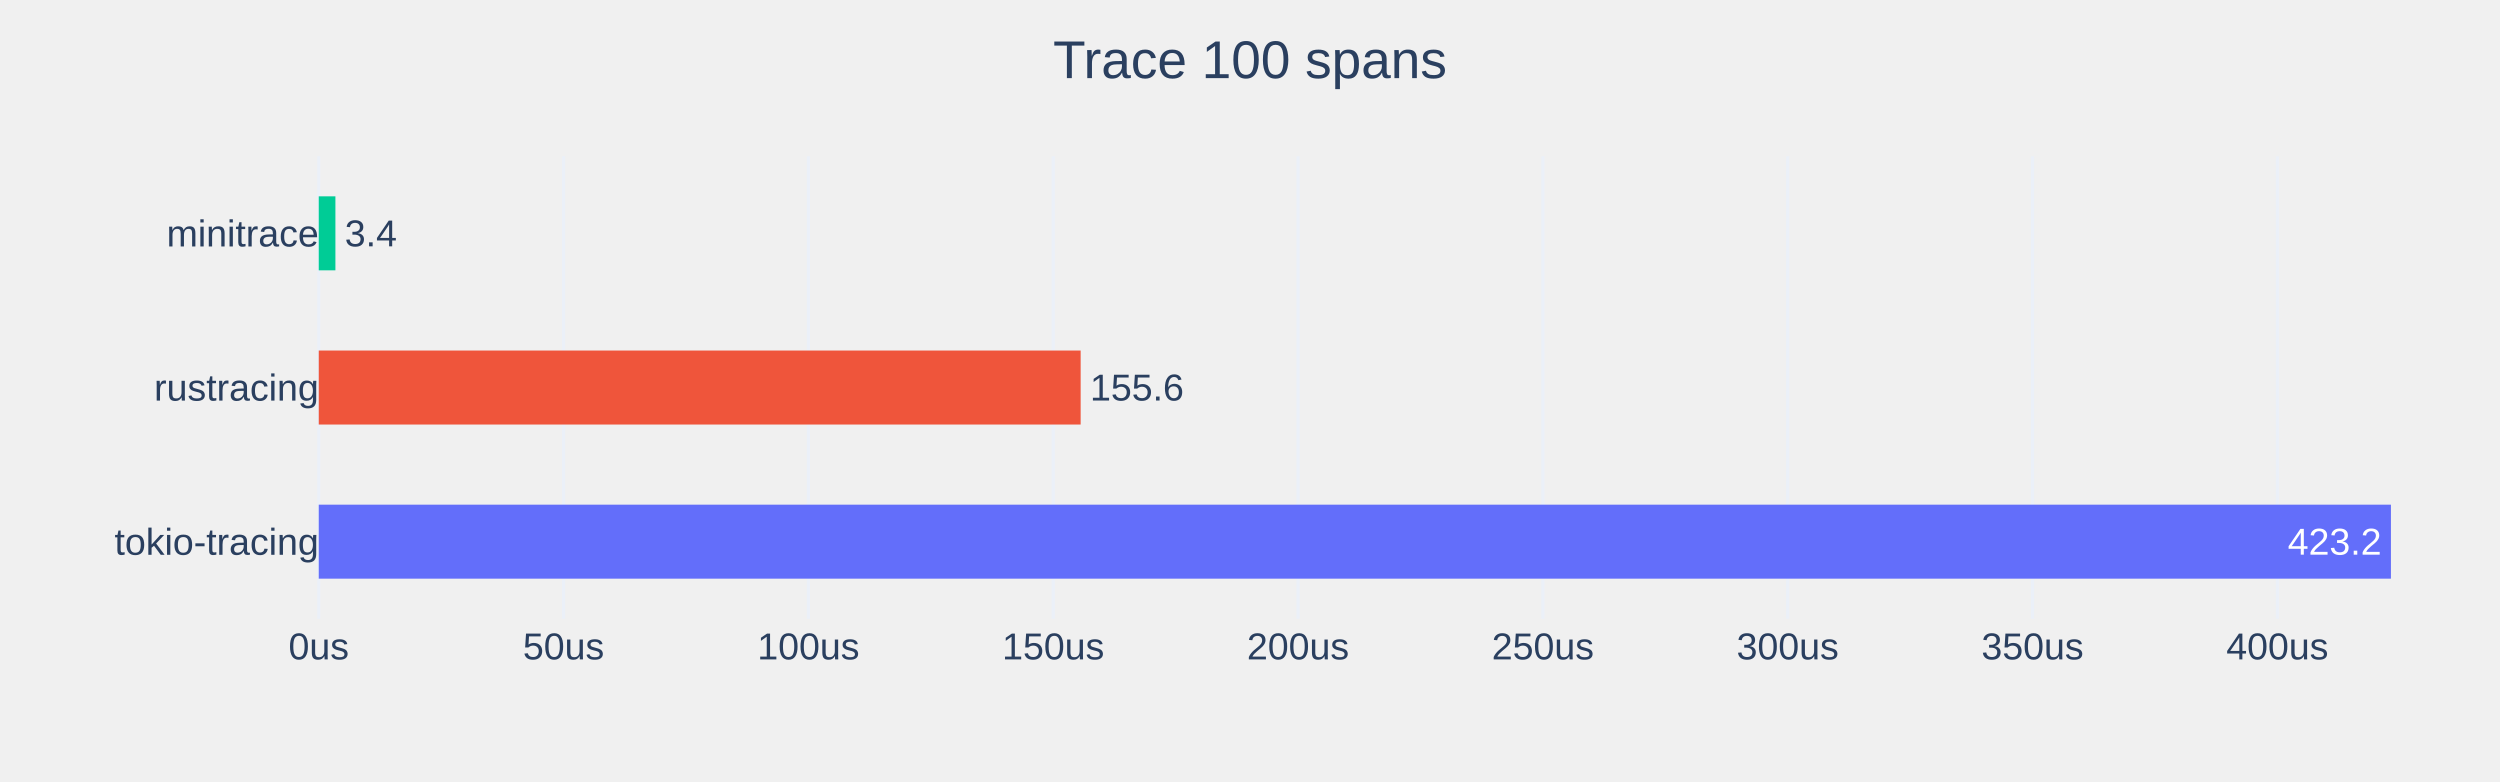
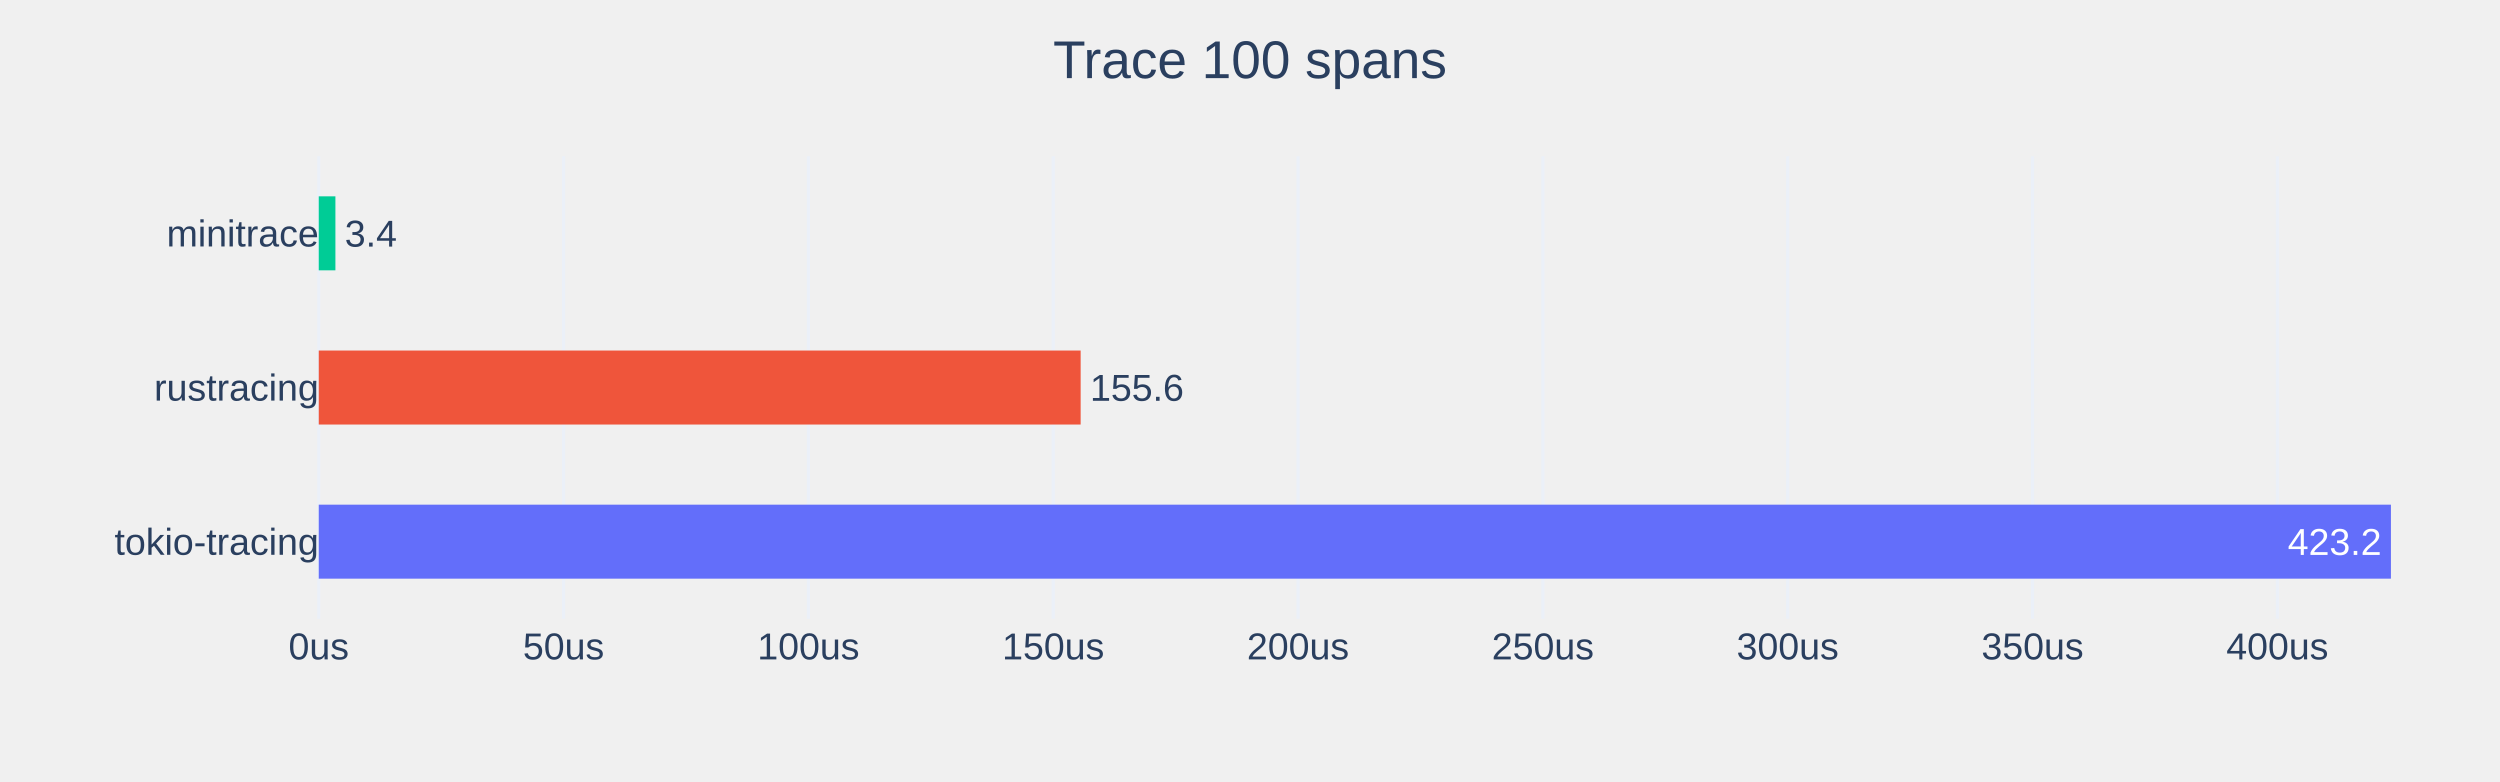
- <svg xmlns="http://www.w3.org/2000/svg" class="main-svg" width="800" height="250" style="background-color:rgba(255,255,255,.01)">
+ <svg xmlns="http://www.w3.org/2000/svg" class="main-svg" width="800" height="250" style="background:rgba(255,255,255,.01)">
  <defs>
    <clipPath id="a" class="plotclip">
      <path d="M0 0h698v148H0z" />
    </clipPath>
  </defs>
-   <g class="infolayer">
-     <g class="g-gtitle">
-       <text class="gtitle" style="font-family:Arial;font-size:17px;fill:#2a3f5f;opacity:1;font-weight:400;white-space:pre" x="400" y="25" text-anchor="middle" dy="0em" data-unformatted="Trace 100 spans" data-math="N">Trace 100 spans</text>
-     </g>
-     <g class="g-xtitle">
-       <text class="xtitle" style="font-family:Arial;font-size:14px;fill:#2a3f5f;opacity:1;font-weight:400;white-space:pre" x="451" y="250" text-anchor="middle" data-unformatted="&lt;br&gt;" data-math="N" />
-     </g>
-     <g class="g-ytitle">
-       <text class="ytitle" transform="rotate(-90 94 94)" style="font-family:Arial;font-size:14px;fill:#2a3f5f;opacity:1;font-weight:400;white-space:pre" x="64" y="124" text-anchor="middle" data-unformatted="&lt;br&gt;" data-math="N" />
-     </g>
-   </g>
  <g class="bglayer">
    <path class="bg" style="fill:#fff;fill-opacity:.01;stroke-width:0" d="M102 50h698v148H102z" />
  </g>
  <g class="draglayer cursor-crosshair">
    <g class="xy">
-       <path class="nsewdrag drag" style="fill:transparent;stroke-width:0;pointer-events:all" data-subplot="xy" d="M102 50h698v148H102z" />
-       <path class="nwdrag drag cursor-nw-resize" style="fill:transparent;stroke-width:0;pointer-events:all" data-subplot="xy" d="M82 30h20v20H82z" />
-       <path class="nedrag drag cursor-ne-resize" style="fill:transparent;stroke-width:0;pointer-events:all" data-subplot="xy" d="M800 30h20v20h-20z" />
-       <path class="swdrag drag cursor-sw-resize" style="fill:transparent;stroke-width:0;pointer-events:all" data-subplot="xy" d="M82 198h20v20H82z" />
-       <path class="sedrag drag cursor-se-resize" style="fill:transparent;stroke-width:0;pointer-events:all" data-subplot="xy" d="M800 198h20v20h-20z" />
-       <path class="ewdrag drag cursor-ew-resize" style="fill:transparent;stroke-width:0;pointer-events:all" data-subplot="xy" d="M171.8 198.5h558.4v20H171.8z" />
-       <path class="wdrag drag cursor-w-resize" style="fill:transparent;stroke-width:0;pointer-events:all" data-subplot="xy" d="M102 198.5h69.8v20H102z" />
-       <path class="edrag drag cursor-e-resize" style="fill:transparent;stroke-width:0;pointer-events:all" data-subplot="xy" d="M730.2 198.5H800v20h-69.8z" />
-       <path class="nsdrag drag cursor-ns-resize" style="fill:transparent;stroke-width:0;pointer-events:all" data-subplot="xy" d="M82.5 64.8h20v118.4h-20z" />
-       <path class="sdrag drag cursor-s-resize" style="fill:transparent;stroke-width:0;pointer-events:all" data-subplot="xy" d="M82.5 183.2h20V198h-20z" />
-       <path class="ndrag drag cursor-n-resize" style="fill:transparent;stroke-width:0;pointer-events:all" data-subplot="xy" d="M82.5 50h20v14.8h-20z" />
+       <path class="nsewdrag drag" data-subplot="xy" style="fill:transparent;stroke-width:0;pointer-events:all" d="M102 50h698v148H102z" />
+       <path class="nwdrag drag cursor-nw-resize" data-subplot="xy" style="fill:transparent;stroke-width:0;pointer-events:all" d="M82 30h20v20H82z" />
+       <path class="nedrag drag cursor-ne-resize" data-subplot="xy" style="fill:transparent;stroke-width:0;pointer-events:all" d="M800 30h20v20h-20z" />
+       <path class="swdrag drag cursor-sw-resize" data-subplot="xy" style="fill:transparent;stroke-width:0;pointer-events:all" d="M82 198h20v20H82z" />
+       <path class="sedrag drag cursor-se-resize" data-subplot="xy" style="fill:transparent;stroke-width:0;pointer-events:all" d="M800 198h20v20h-20z" />
+       <path class="ewdrag drag cursor-ew-resize" data-subplot="xy" style="fill:transparent;stroke-width:0;pointer-events:all" d="M171.8 198.5h558.4v20H171.8z" />
+       <path class="wdrag drag cursor-w-resize" data-subplot="xy" style="fill:transparent;stroke-width:0;pointer-events:all" d="M102 198.5h69.8v20H102z" />
+       <path class="edrag drag cursor-e-resize" data-subplot="xy" style="fill:transparent;stroke-width:0;pointer-events:all" d="M730.2 198.5H800v20h-69.8z" />
+       <path class="nsdrag drag cursor-ns-resize" data-subplot="xy" style="fill:transparent;stroke-width:0;pointer-events:all" d="M82.5 64.8h20v118.4h-20z" />
+       <path class="sdrag drag cursor-s-resize" data-subplot="xy" style="fill:transparent;stroke-width:0;pointer-events:all" d="M82.5 183.2h20V198h-20z" />
+       <path class="ndrag drag cursor-n-resize" data-subplot="xy" style="fill:transparent;stroke-width:0;pointer-events:all" d="M82.5 50h20v14.8h-20z" />
    </g>
  </g>
  <g class="cartesianlayer">
    <g class="subplot xy">
      <g class="gridlayer">
        <g class="x">
          <path class="xgrid crisp" transform="translate(180.34)" d="M0 50v148" style="stroke:#ebf0f8;stroke-opacity:1;stroke-width:1px" />
          <path class="xgrid crisp" transform="translate(258.69)" d="M0 50v148" style="stroke:#ebf0f8;stroke-opacity:1;stroke-width:1px" />
          <path class="xgrid crisp" transform="translate(337.03)" d="M0 50v148" style="stroke:#ebf0f8;stroke-opacity:1;stroke-width:1px" />
          <path class="xgrid crisp" transform="translate(415.37)" d="M0 50v148" style="stroke:#ebf0f8;stroke-opacity:1;stroke-width:1px" />
          <path class="xgrid crisp" transform="translate(493.72)" d="M0 50v148" style="stroke:#ebf0f8;stroke-opacity:1;stroke-width:1px" />
          <path class="xgrid crisp" transform="translate(572.06)" d="M0 50v148" style="stroke:#ebf0f8;stroke-opacity:1;stroke-width:1px" />
          <path class="xgrid crisp" transform="translate(650.41)" d="M0 50v148" style="stroke:#ebf0f8;stroke-opacity:1;stroke-width:1px" />
          <path class="xgrid crisp" transform="translate(728.75)" d="M0 50v148" style="stroke:#ebf0f8;stroke-opacity:1;stroke-width:1px" />
        </g>
      </g>
      <g class="zerolinelayer">
        <path class="xzl zl crisp" transform="translate(102)" d="M0 50v148" style="stroke:#ebf0f8;stroke-opacity:1;stroke-width:1px" />
      </g>
      <g class="plot" transform="translate(102 50)" clip-path="url('#a')">
        <g class="barlayer mlayer">
          <g class="trace bars" style="opacity:1">
            <g class="points">
              <g class="point">
-                 <path style="vector-effect:non-scaling-stroke;opacity:1;stroke-width:0;fill:#636efa;fill-opacity:1" d="M0 135.17v-23.68h663.1v23.68Z" />
-                 <text class="bartext bartext-inside" text-anchor="middle" data-notex="1" style="font-family:Arial;font-size:12px;fill:#fff;fill-opacity:1;white-space:pre" data-unformatted="423.2" data-math="N" transform="translate(645.084 127.494)">
-     423.2
- </text>
+                 <path d="M0 135.17v-23.68h663.1v23.68Z" style="vector-effect:non-scaling-stroke;opacity:1;stroke-width:0;fill:#636efa;fill-opacity:1" />
+                 <text class="bartext bartext-inside" text-anchor="middle" data-notex="1" data-unformatted="423.2" data-math="N" style="font-family:Arial;font-size:12px;fill:#fff;fill-opacity:1;white-space:pre" transform="translate(645.084 127.58)">423.2</text>
              </g>
            </g>
          </g>
          <g class="trace bars" style="opacity:1">
            <g class="points">
              <g class="point">
-                 <path style="vector-effect:non-scaling-stroke;opacity:1;stroke-width:0;fill:#ef553b;fill-opacity:1" d="M0 85.84V62.16h243.81v23.68Z" />
-                 <text class="bartext bartext-outside" text-anchor="middle" data-notex="1" style="font-family:Arial;font-size:12px;fill:#2a3f5f;fill-opacity:1;white-space:pre" data-unformatted="155.6" data-math="N" transform="translate(261.826 78.164)">
-     155.6
- </text>
+                 <path d="M0 85.84V62.16h243.81v23.68Z" style="vector-effect:non-scaling-stroke;opacity:1;stroke-width:0;fill:#ef553b;fill-opacity:1" />
+                 <text class="bartext bartext-outside" text-anchor="middle" data-notex="1" data-unformatted="155.6" data-math="N" style="font-family:Arial;font-size:12px;fill:#2a3f5f;fill-opacity:1;white-space:pre" transform="translate(261.826 78.25)">155.6</text>
              </g>
            </g>
          </g>
          <g class="trace bars" style="opacity:1">
            <g class="points">
              <g class="point">
-                 <path style="vector-effect:non-scaling-stroke;opacity:1;stroke-width:0;fill:#00cc96;fill-opacity:1" d="M0 36.51V12.83h5.33v23.68Z" />
-                 <text class="bartext bartext-outside" text-anchor="middle" data-notex="1" style="font-family:Arial;font-size:12px;fill:#2a3f5f;fill-opacity:1;white-space:pre" data-unformatted="3.4" data-math="N" transform="translate(16.674 28.834)">
-     3.4
- </text>
+                 <path d="M0 36.51V12.83h5.33v23.68Z" style="vector-effect:non-scaling-stroke;opacity:1;stroke-width:0;fill:#00cc96;fill-opacity:1" />
+                 <text class="bartext bartext-outside" text-anchor="middle" data-notex="1" data-unformatted="3.4" data-math="N" style="font-family:Arial;font-size:12px;fill:#2a3f5f;fill-opacity:1;white-space:pre" transform="translate(16.674 28.92)">3.4</text>
              </g>
            </g>
          </g>
        </g>
      </g>
      <g class="xaxislayer-above">
-         <text text-anchor="middle" y="211" style="font-family:Arial;font-size:12px;fill:#2a3f5f;fill-opacity:1;white-space:pre" data-unformatted="0us" data-math="N" transform="translate(102)" class="xtick">
-     0us
- </text>
-         <text text-anchor="middle" y="211" style="font-family:Arial;font-size:12px;fill:#2a3f5f;fill-opacity:1;white-space:pre" data-unformatted="50us" data-math="N" transform="translate(180.34)" class="xtick">
-     50us
- </text>
-         <text text-anchor="middle" y="211" style="font-family:Arial;font-size:12px;fill:#2a3f5f;fill-opacity:1;white-space:pre" data-unformatted="100us" data-math="N" transform="translate(258.69)" class="xtick">
-     100us
- </text>
-         <text text-anchor="middle" y="211" style="font-family:Arial;font-size:12px;fill:#2a3f5f;fill-opacity:1;white-space:pre" data-unformatted="150us" data-math="N" transform="translate(337.03)" class="xtick">
-     150us
- </text>
-         <text text-anchor="middle" y="211" style="font-family:Arial;font-size:12px;fill:#2a3f5f;fill-opacity:1;white-space:pre" data-unformatted="200us" data-math="N" transform="translate(415.37)" class="xtick">
-     200us
- </text>
-         <text text-anchor="middle" y="211" style="font-family:Arial;font-size:12px;fill:#2a3f5f;fill-opacity:1;white-space:pre" data-unformatted="250us" data-math="N" transform="translate(493.72)" class="xtick">
-     250us
- </text>
-         <text text-anchor="middle" y="211" style="font-family:Arial;font-size:12px;fill:#2a3f5f;fill-opacity:1;white-space:pre" data-unformatted="300us" data-math="N" transform="translate(572.06)" class="xtick">
-     300us
- </text>
-         <text text-anchor="middle" y="211" style="font-family:Arial;font-size:12px;fill:#2a3f5f;fill-opacity:1;white-space:pre" data-unformatted="350us" data-math="N" transform="translate(650.41)" class="xtick">
-     350us
- </text>
-         <text text-anchor="middle" y="211" style="font-family:Arial;font-size:12px;fill:#2a3f5f;fill-opacity:1;white-space:pre" data-unformatted="400us" data-math="N" transform="translate(728.75)" class="xtick">
-     400us
- </text>
+         <text text-anchor="middle" y="211" data-unformatted="0us" data-math="N" transform="translate(102)" style="font-family:Arial;font-size:12px;fill:#2a3f5f;fill-opacity:1;white-space:pre" class="xtick">0us</text>
+         <text text-anchor="middle" y="211" data-unformatted="50us" data-math="N" transform="translate(180.34)" style="font-family:Arial;font-size:12px;fill:#2a3f5f;fill-opacity:1;white-space:pre" class="xtick">50us</text>
+         <text text-anchor="middle" y="211" data-unformatted="100us" data-math="N" transform="translate(258.69)" style="font-family:Arial;font-size:12px;fill:#2a3f5f;fill-opacity:1;white-space:pre" class="xtick">100us</text>
+         <text text-anchor="middle" y="211" data-unformatted="150us" data-math="N" transform="translate(337.03)" style="font-family:Arial;font-size:12px;fill:#2a3f5f;fill-opacity:1;white-space:pre" class="xtick">150us</text>
+         <text text-anchor="middle" y="211" data-unformatted="200us" data-math="N" transform="translate(415.37)" style="font-family:Arial;font-size:12px;fill:#2a3f5f;fill-opacity:1;white-space:pre" class="xtick">200us</text>
+         <text text-anchor="middle" y="211" data-unformatted="250us" data-math="N" transform="translate(493.72)" style="font-family:Arial;font-size:12px;fill:#2a3f5f;fill-opacity:1;white-space:pre" class="xtick">250us</text>
+         <text text-anchor="middle" y="211" data-unformatted="300us" data-math="N" transform="translate(572.06)" style="font-family:Arial;font-size:12px;fill:#2a3f5f;fill-opacity:1;white-space:pre" class="xtick">300us</text>
+         <text text-anchor="middle" y="211" data-unformatted="350us" data-math="N" transform="translate(650.41)" style="font-family:Arial;font-size:12px;fill:#2a3f5f;fill-opacity:1;white-space:pre" class="xtick">350us</text>
+         <text text-anchor="middle" y="211" data-unformatted="400us" data-math="N" transform="translate(728.75)" style="font-family:Arial;font-size:12px;fill:#2a3f5f;fill-opacity:1;white-space:pre" class="xtick">400us</text>
      </g>
      <g class="yaxislayer-above">
-         <text text-anchor="end" x="102" y="4.2" style="font-family:Arial;font-size:12px;fill:#2a3f5f;fill-opacity:1;white-space:pre" data-unformatted="tokio-tracing" data-math="N" transform="translate(0 173.33)" class="ytick">
-     tokio-tracing
- </text>
-         <text text-anchor="end" x="102" y="4.2" style="font-family:Arial;font-size:12px;fill:#2a3f5f;fill-opacity:1;white-space:pre" data-unformatted="rustracing" data-math="N" transform="translate(0 124)" class="ytick">
-     rustracing
- </text>
-         <text text-anchor="end" x="102" y="4.2" style="font-family:Arial;font-size:12px;fill:#2a3f5f;fill-opacity:1;white-space:pre" data-unformatted="minitrace" data-math="N" transform="translate(0 74.67)" class="ytick">
-     minitrace
- </text>
+         <text text-anchor="end" x="102" y="4.2" data-unformatted="tokio-tracing" data-math="N" transform="translate(0 173.33)" style="font-family:Arial;font-size:12px;fill:#2a3f5f;fill-opacity:1;white-space:pre" class="ytick">tokio-tracing</text>
+         <text text-anchor="end" x="102" y="4.2" data-unformatted="rustracing" data-math="N" transform="translate(0 124)" style="font-family:Arial;font-size:12px;fill:#2a3f5f;fill-opacity:1;white-space:pre" class="ytick">rustracing</text>
+         <text text-anchor="end" x="102" y="4.2" data-unformatted="minitrace" data-math="N" transform="translate(0 74.67)" style="font-family:Arial;font-size:12px;fill:#2a3f5f;fill-opacity:1;white-space:pre" class="ytick">minitrace</text>
      </g>
    </g>
  </g>
+   <g class="infolayer">
+     <g class="g-gtitle">
+       <text class="gtitle" x="400" y="25" text-anchor="middle" dy="0em" data-unformatted="Trace 100 spans" data-math="N" style="font-family:Arial;font-size:17px;fill:#2a3f5f;opacity:1;font-weight:400;white-space:pre">Trace 100 spans</text>
+     </g>
+     <g class="g-xtitle">
+       <text class="xtitle" x="451" y="250" text-anchor="middle" data-unformatted="&lt;br&gt;" data-math="N" style="font-family:Arial;font-size:14px;fill:#2a3f5f;opacity:1;font-weight:400;white-space:pre" />
+     </g>
+     <g class="g-ytitle">
+       <text class="ytitle" transform="rotate(-90 94 94)" x="64" y="124" text-anchor="middle" data-unformatted="&lt;br&gt;" data-math="N" style="font-family:Arial;font-size:14px;fill:#2a3f5f;opacity:1;font-weight:400;white-space:pre" />
+     </g>
+   </g>
</svg>
